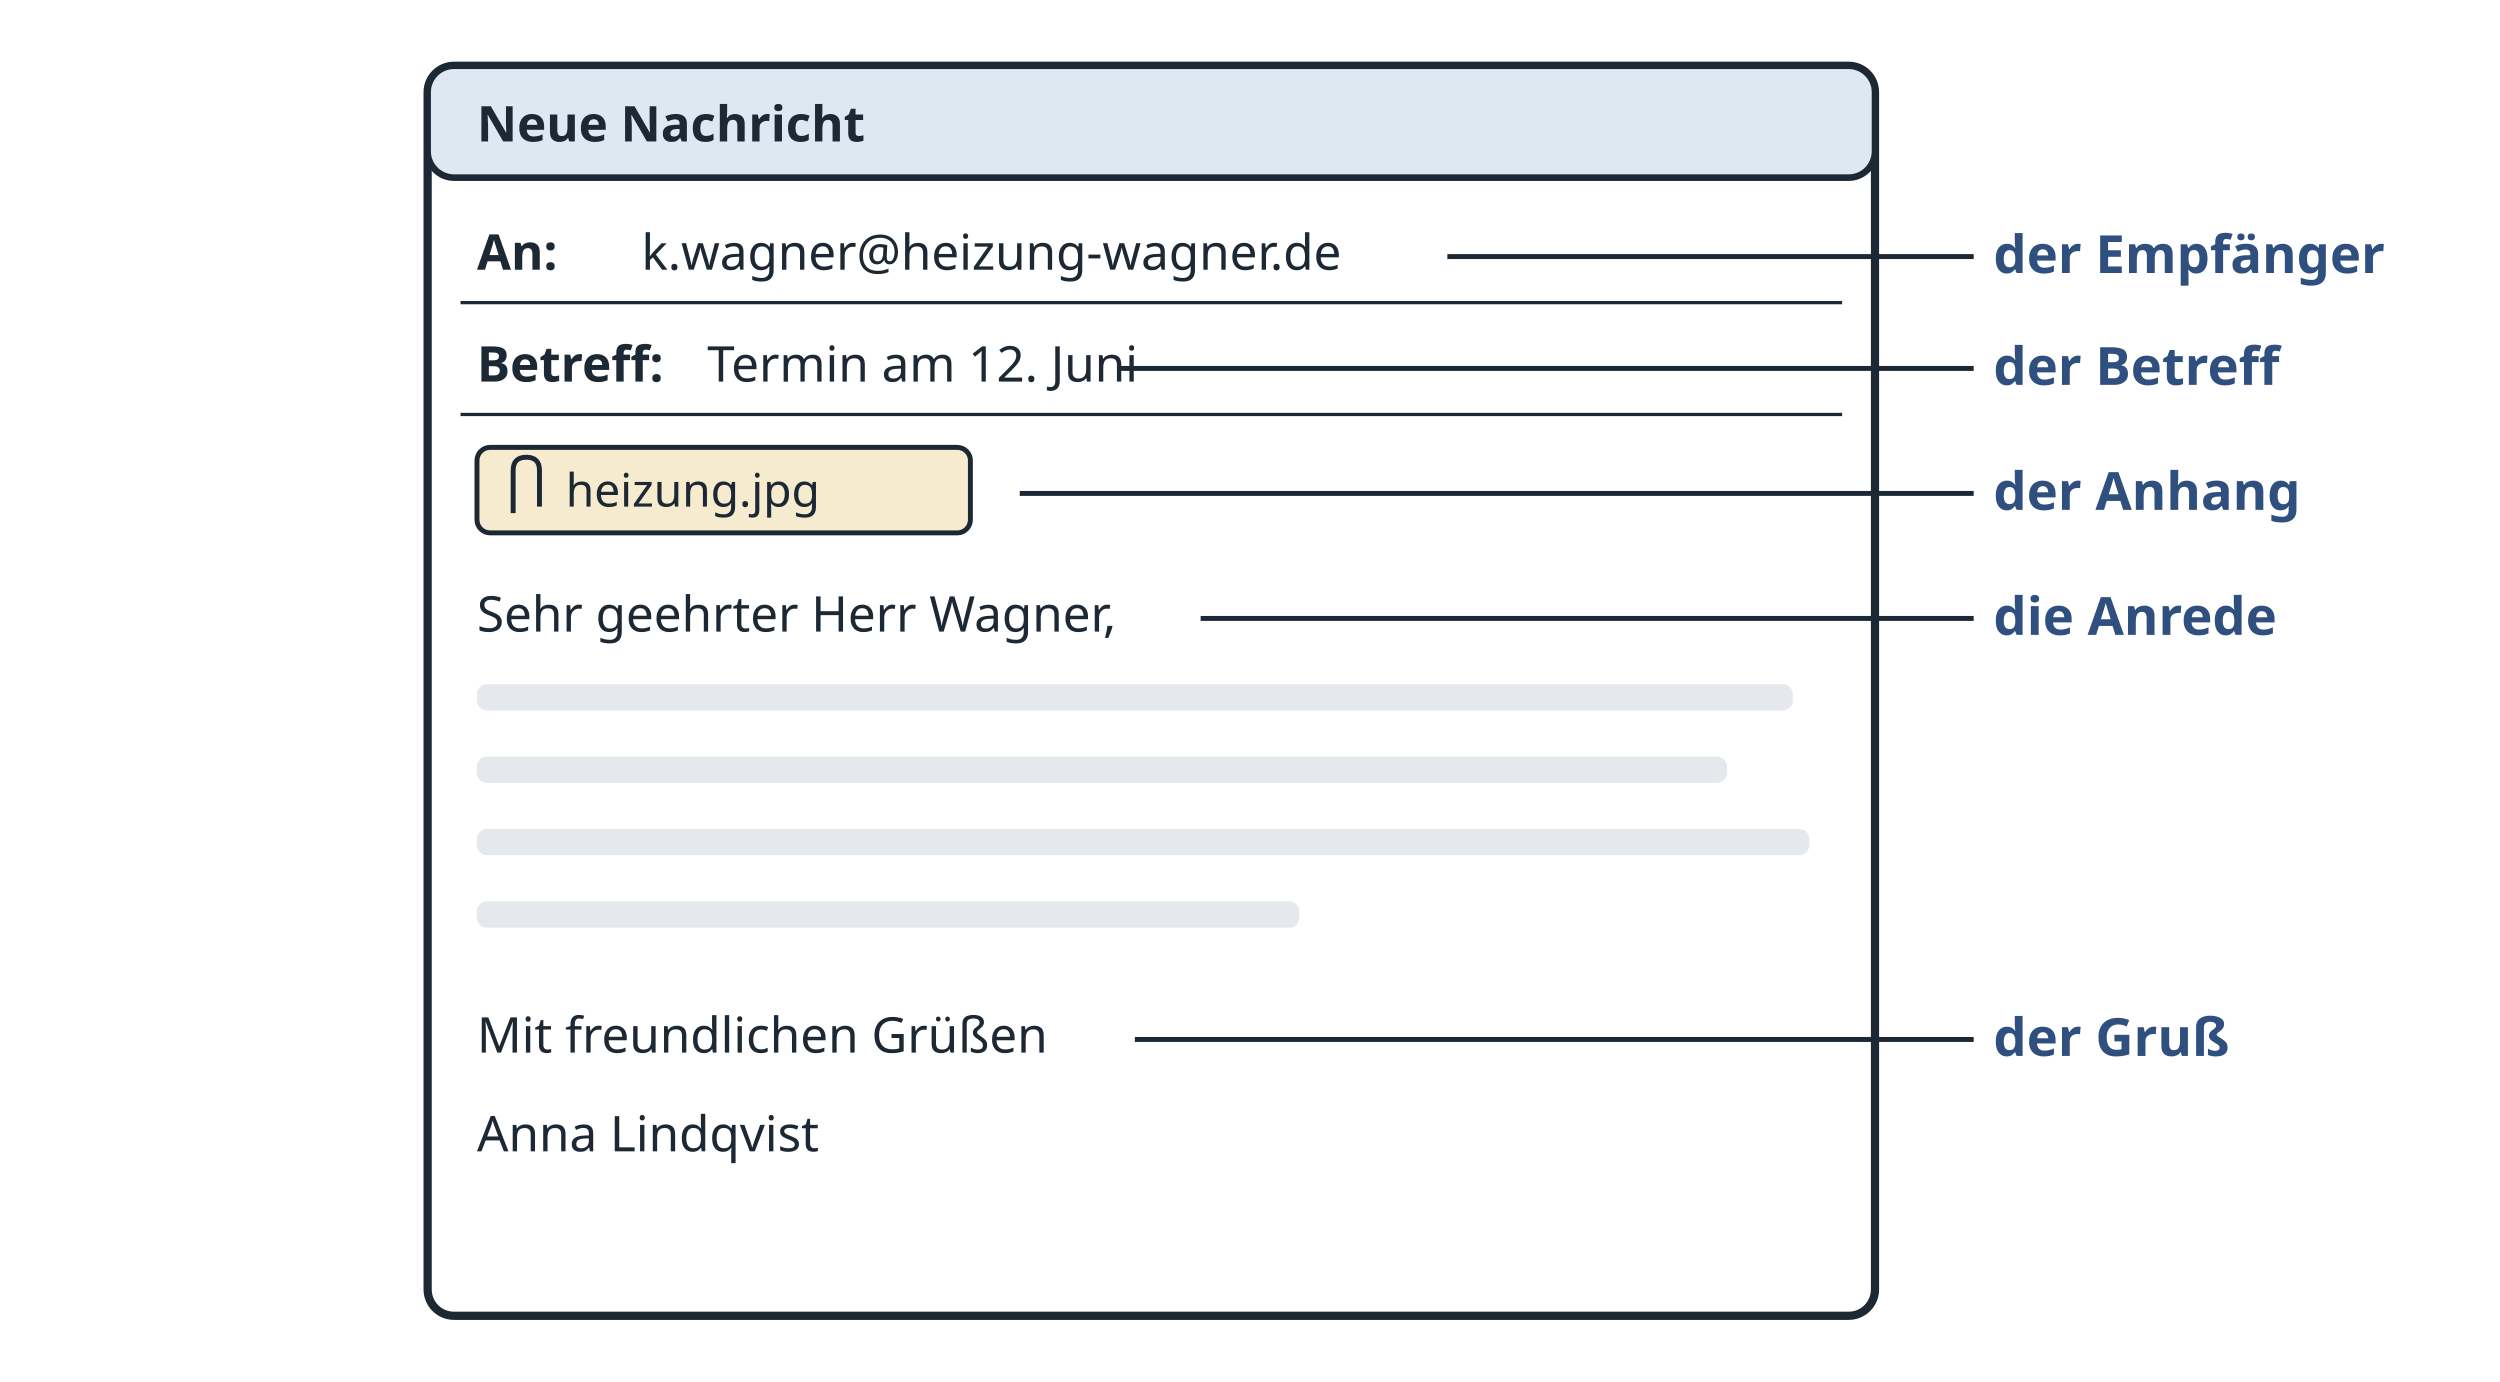
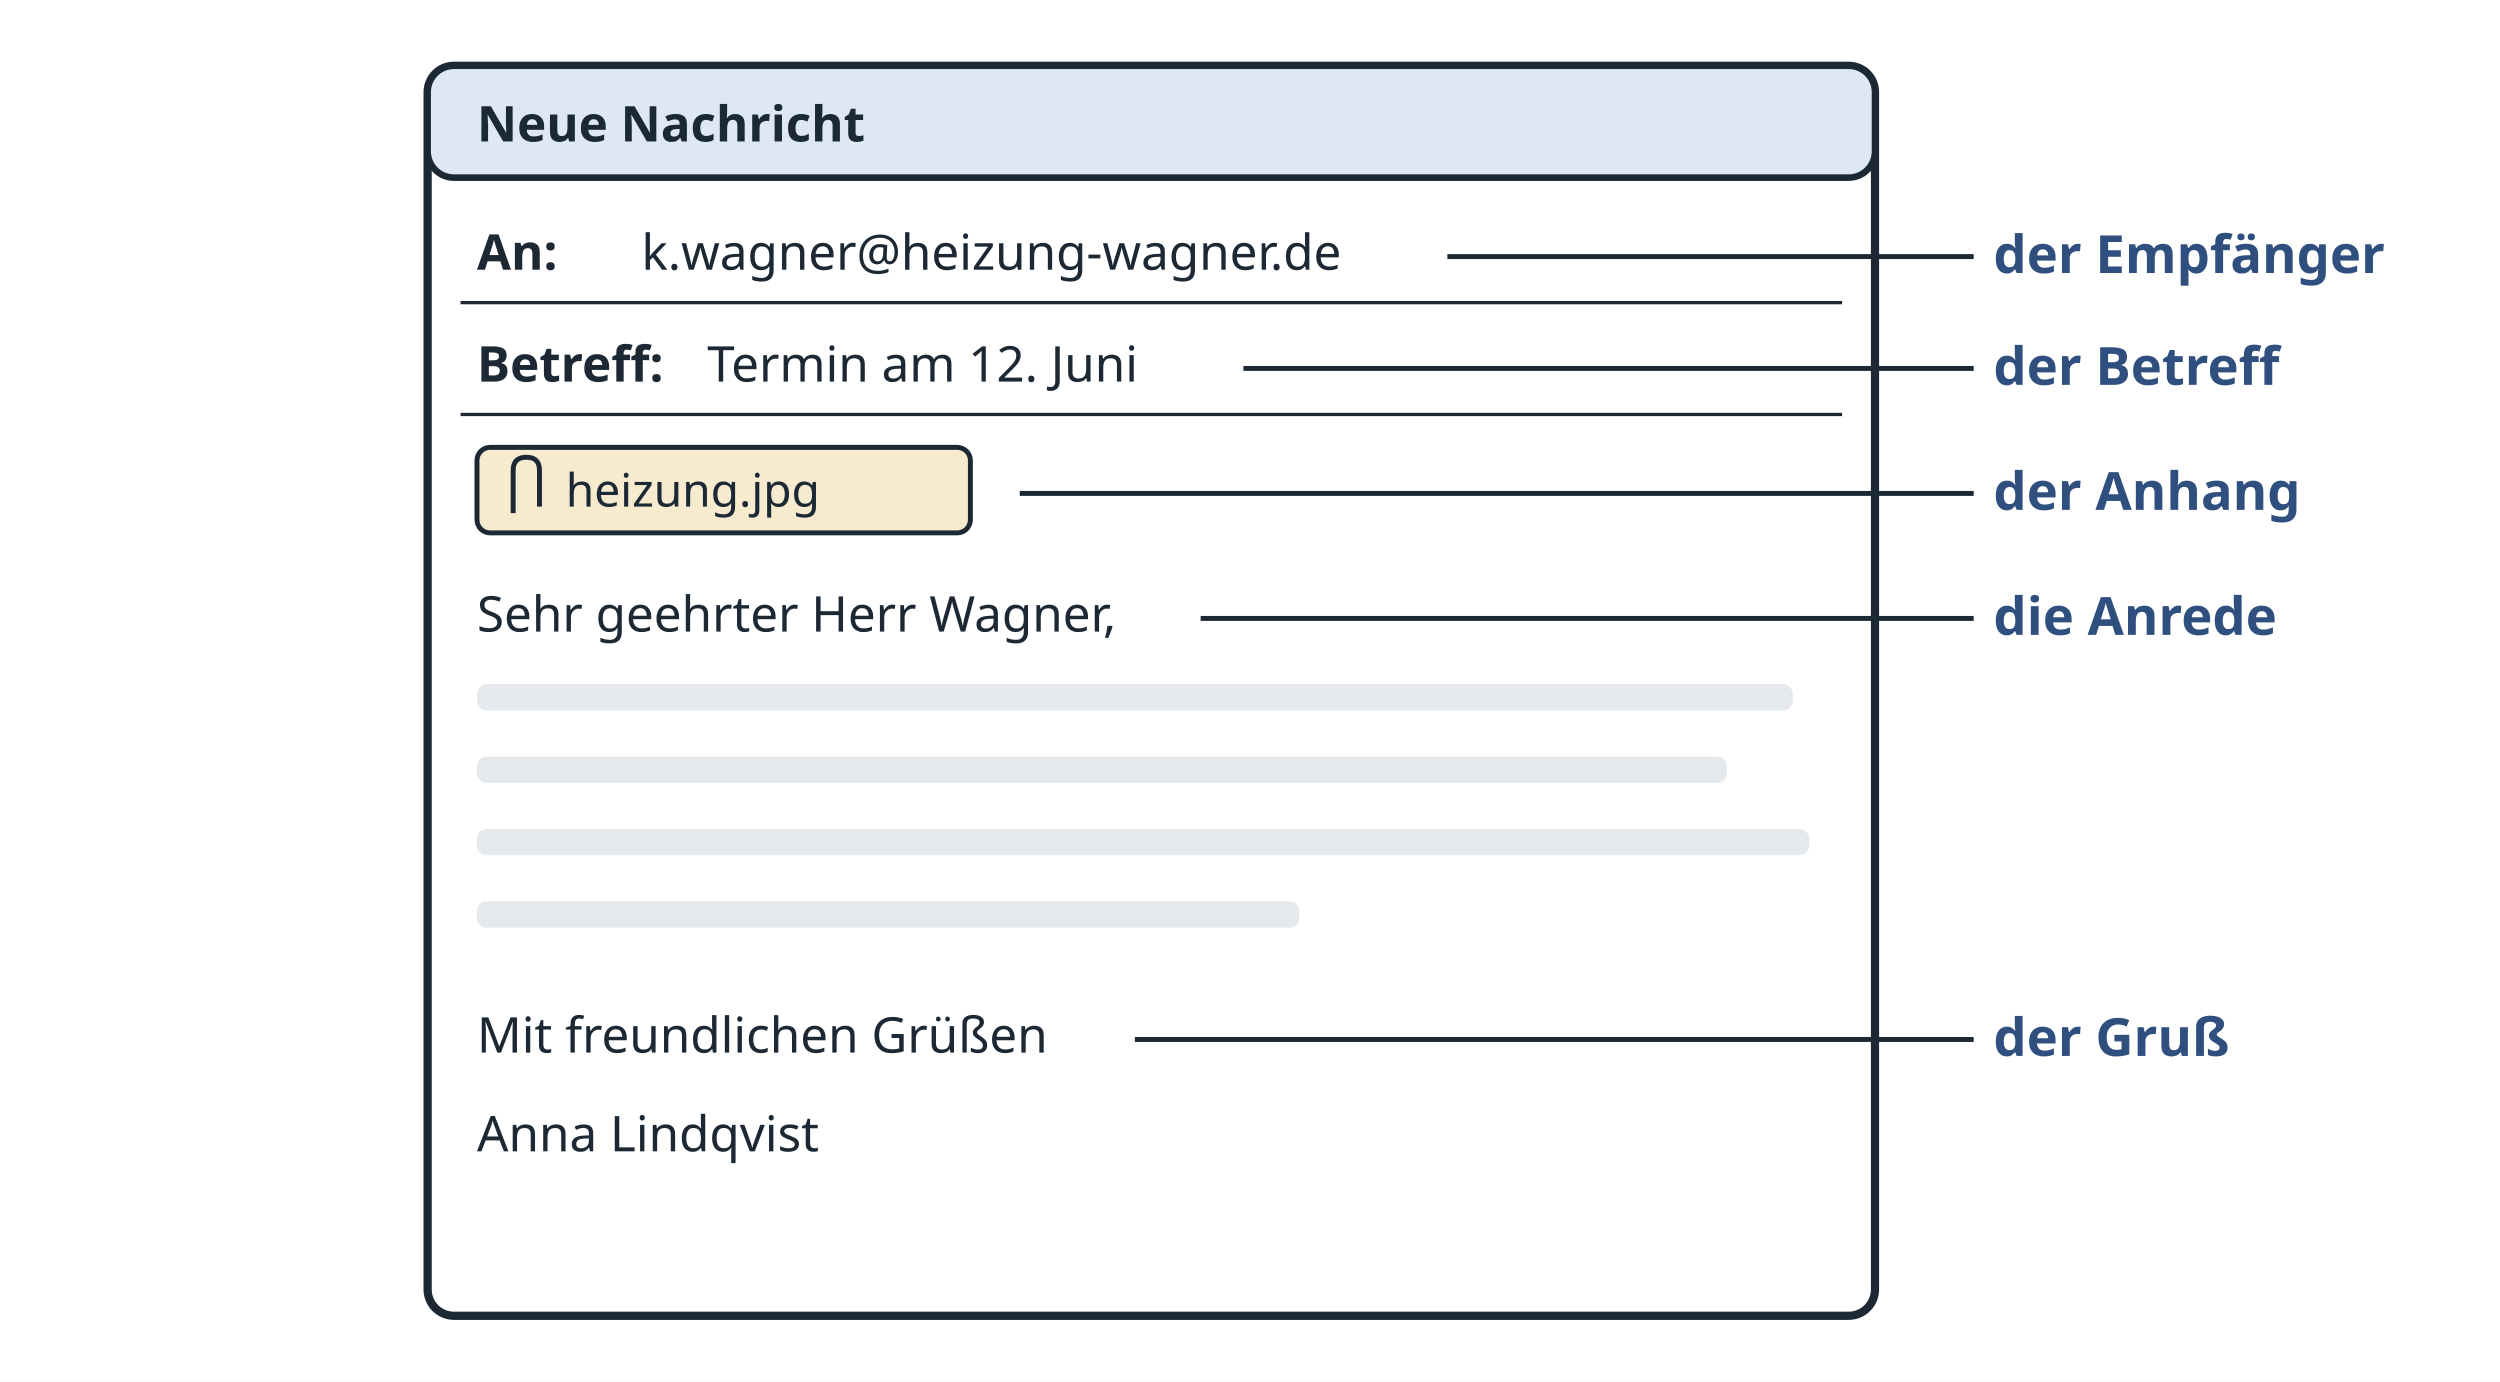
<svg xmlns="http://www.w3.org/2000/svg" viewBox="0 0 760 420" width="760" height="420" role="img" font-family="sans-serif">
  <rect x="0" y="0" width="760" height="420" fill="#ffffff" />
  <rect x="130" y="20" width="440" height="380" rx="8" fill="#ffffff" stroke="#1c2833" stroke-width="2.5" />
  <rect x="130" y="20" width="440" height="34" rx="8" fill="#dde8f3" stroke="#1c2833" stroke-width="2" />
  <text x="145" y="43" font-size="15" fill="#1c2833" text-anchor="start" font-weight="bold">Neue Nachricht</text>
  <text x="145" y="82" font-size="15" fill="#1c2833" text-anchor="start" font-weight="bold">An:</text>
  <text x="195" y="82" font-size="15" fill="#1c2833" text-anchor="start">k.wagner@heizung-wagner.de</text>
  <line x1="140" y1="92" x2="560" y2="92" stroke="#1c2833" stroke-width="1" />
  <text x="145" y="116" font-size="15" fill="#1c2833" text-anchor="start" font-weight="bold">Betreff:</text>
  <text x="215" y="116" font-size="15" fill="#1c2833" text-anchor="start">Termin am 12. Juni</text>
  <line x1="140" y1="126" x2="560" y2="126" stroke="#1c2833" stroke-width="1" />
  <rect x="145" y="136" width="150" height="26" rx="4" fill="#f7ebcf" stroke="#1c2833" stroke-width="1.5" />
  <path d="M156 156 L156 143 Q156 139 160 139 Q164 139 164 143 L164 154" fill="none" stroke="#1c2833" stroke-width="1.5" />
  <text x="172" y="154" font-size="14" fill="#1c2833" text-anchor="start">heizung.jpg</text>
  <text x="145" y="192" font-size="15" fill="#1c2833" text-anchor="start">Sehr geehrter Herr Wagner,</text>
  <rect x="145" y="208" width="400" height="8" rx="3" fill="#e5e8ec" stroke="#1c2833" stroke-width="0" />
  <rect x="145" y="230" width="380" height="8" rx="3" fill="#e5e8ec" stroke="#1c2833" stroke-width="0" />
  <rect x="145" y="252" width="405" height="8" rx="3" fill="#e5e8ec" stroke="#1c2833" stroke-width="0" />
  <rect x="145" y="274" width="250" height="8" rx="3" fill="#e5e8ec" stroke="#1c2833" stroke-width="0" />
  <text x="145" y="320" font-size="15" fill="#1c2833" text-anchor="start">Mit freundlichen Grüßen</text>
  <text x="145" y="350" font-size="15" fill="#1c2833" text-anchor="start">Anna Lindqvist</text>
  <line x1="440" y1="78" x2="600" y2="78" stroke="#1c2833" stroke-width="1.5" />
  <text x="606" y="83" font-size="16" fill="#2f4f7f" text-anchor="start" font-weight="bold">der Empfänger</text>
-   <line x1="340" y1="112" x2="600" y2="112" stroke="#1c2833" stroke-width="1.5" />
+   <line x1="378" y1="112" x2="600" y2="112" stroke="#1c2833" stroke-width="1.5" />
  <text x="606" y="117" font-size="16" fill="#2f4f7f" text-anchor="start" font-weight="bold">der Betreff</text>
  <line x1="310" y1="150" x2="600" y2="150" stroke="#1c2833" stroke-width="1.5" />
  <text x="606" y="155" font-size="16" fill="#2f4f7f" text-anchor="start" font-weight="bold">der Anhang</text>
  <line x1="365" y1="188" x2="600" y2="188" stroke="#1c2833" stroke-width="1.5" />
  <text x="606" y="193" font-size="16" fill="#2f4f7f" text-anchor="start" font-weight="bold">die Anrede</text>
  <line x1="345" y1="316" x2="600" y2="316" stroke="#1c2833" stroke-width="1.5" />
  <text x="606" y="321" font-size="16" fill="#2f4f7f" text-anchor="start" font-weight="bold">der Gruß</text>
</svg>
